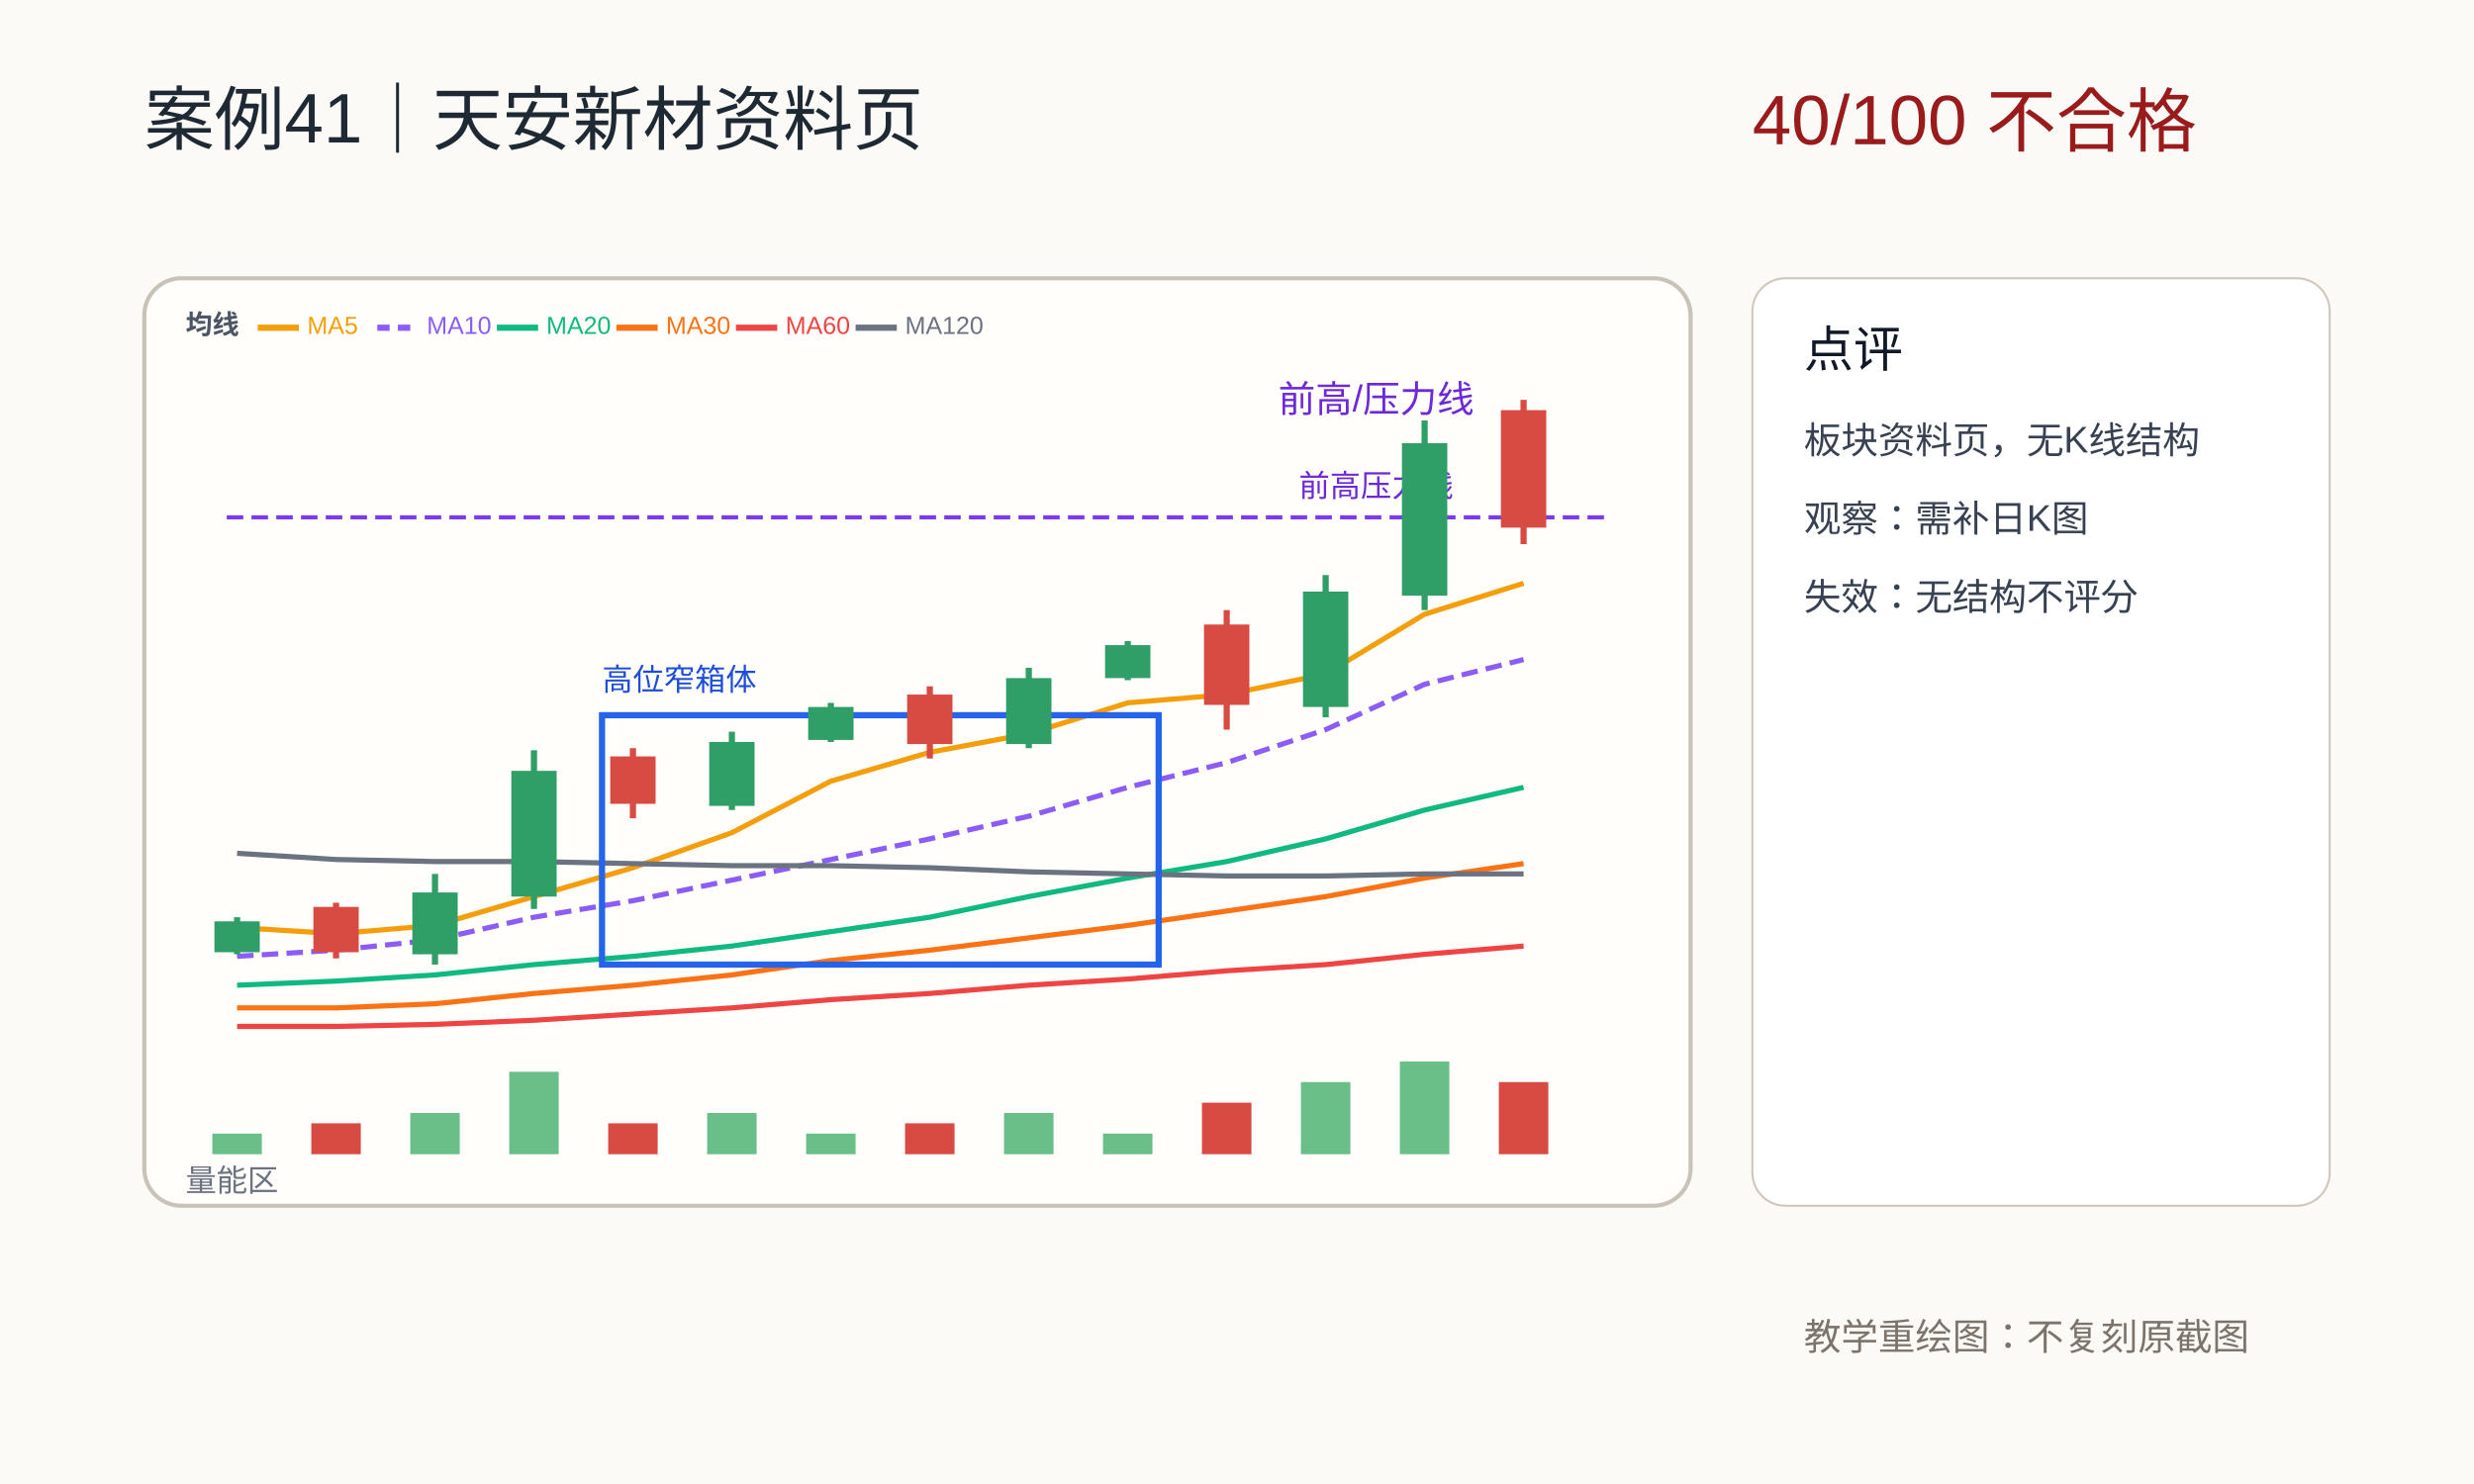
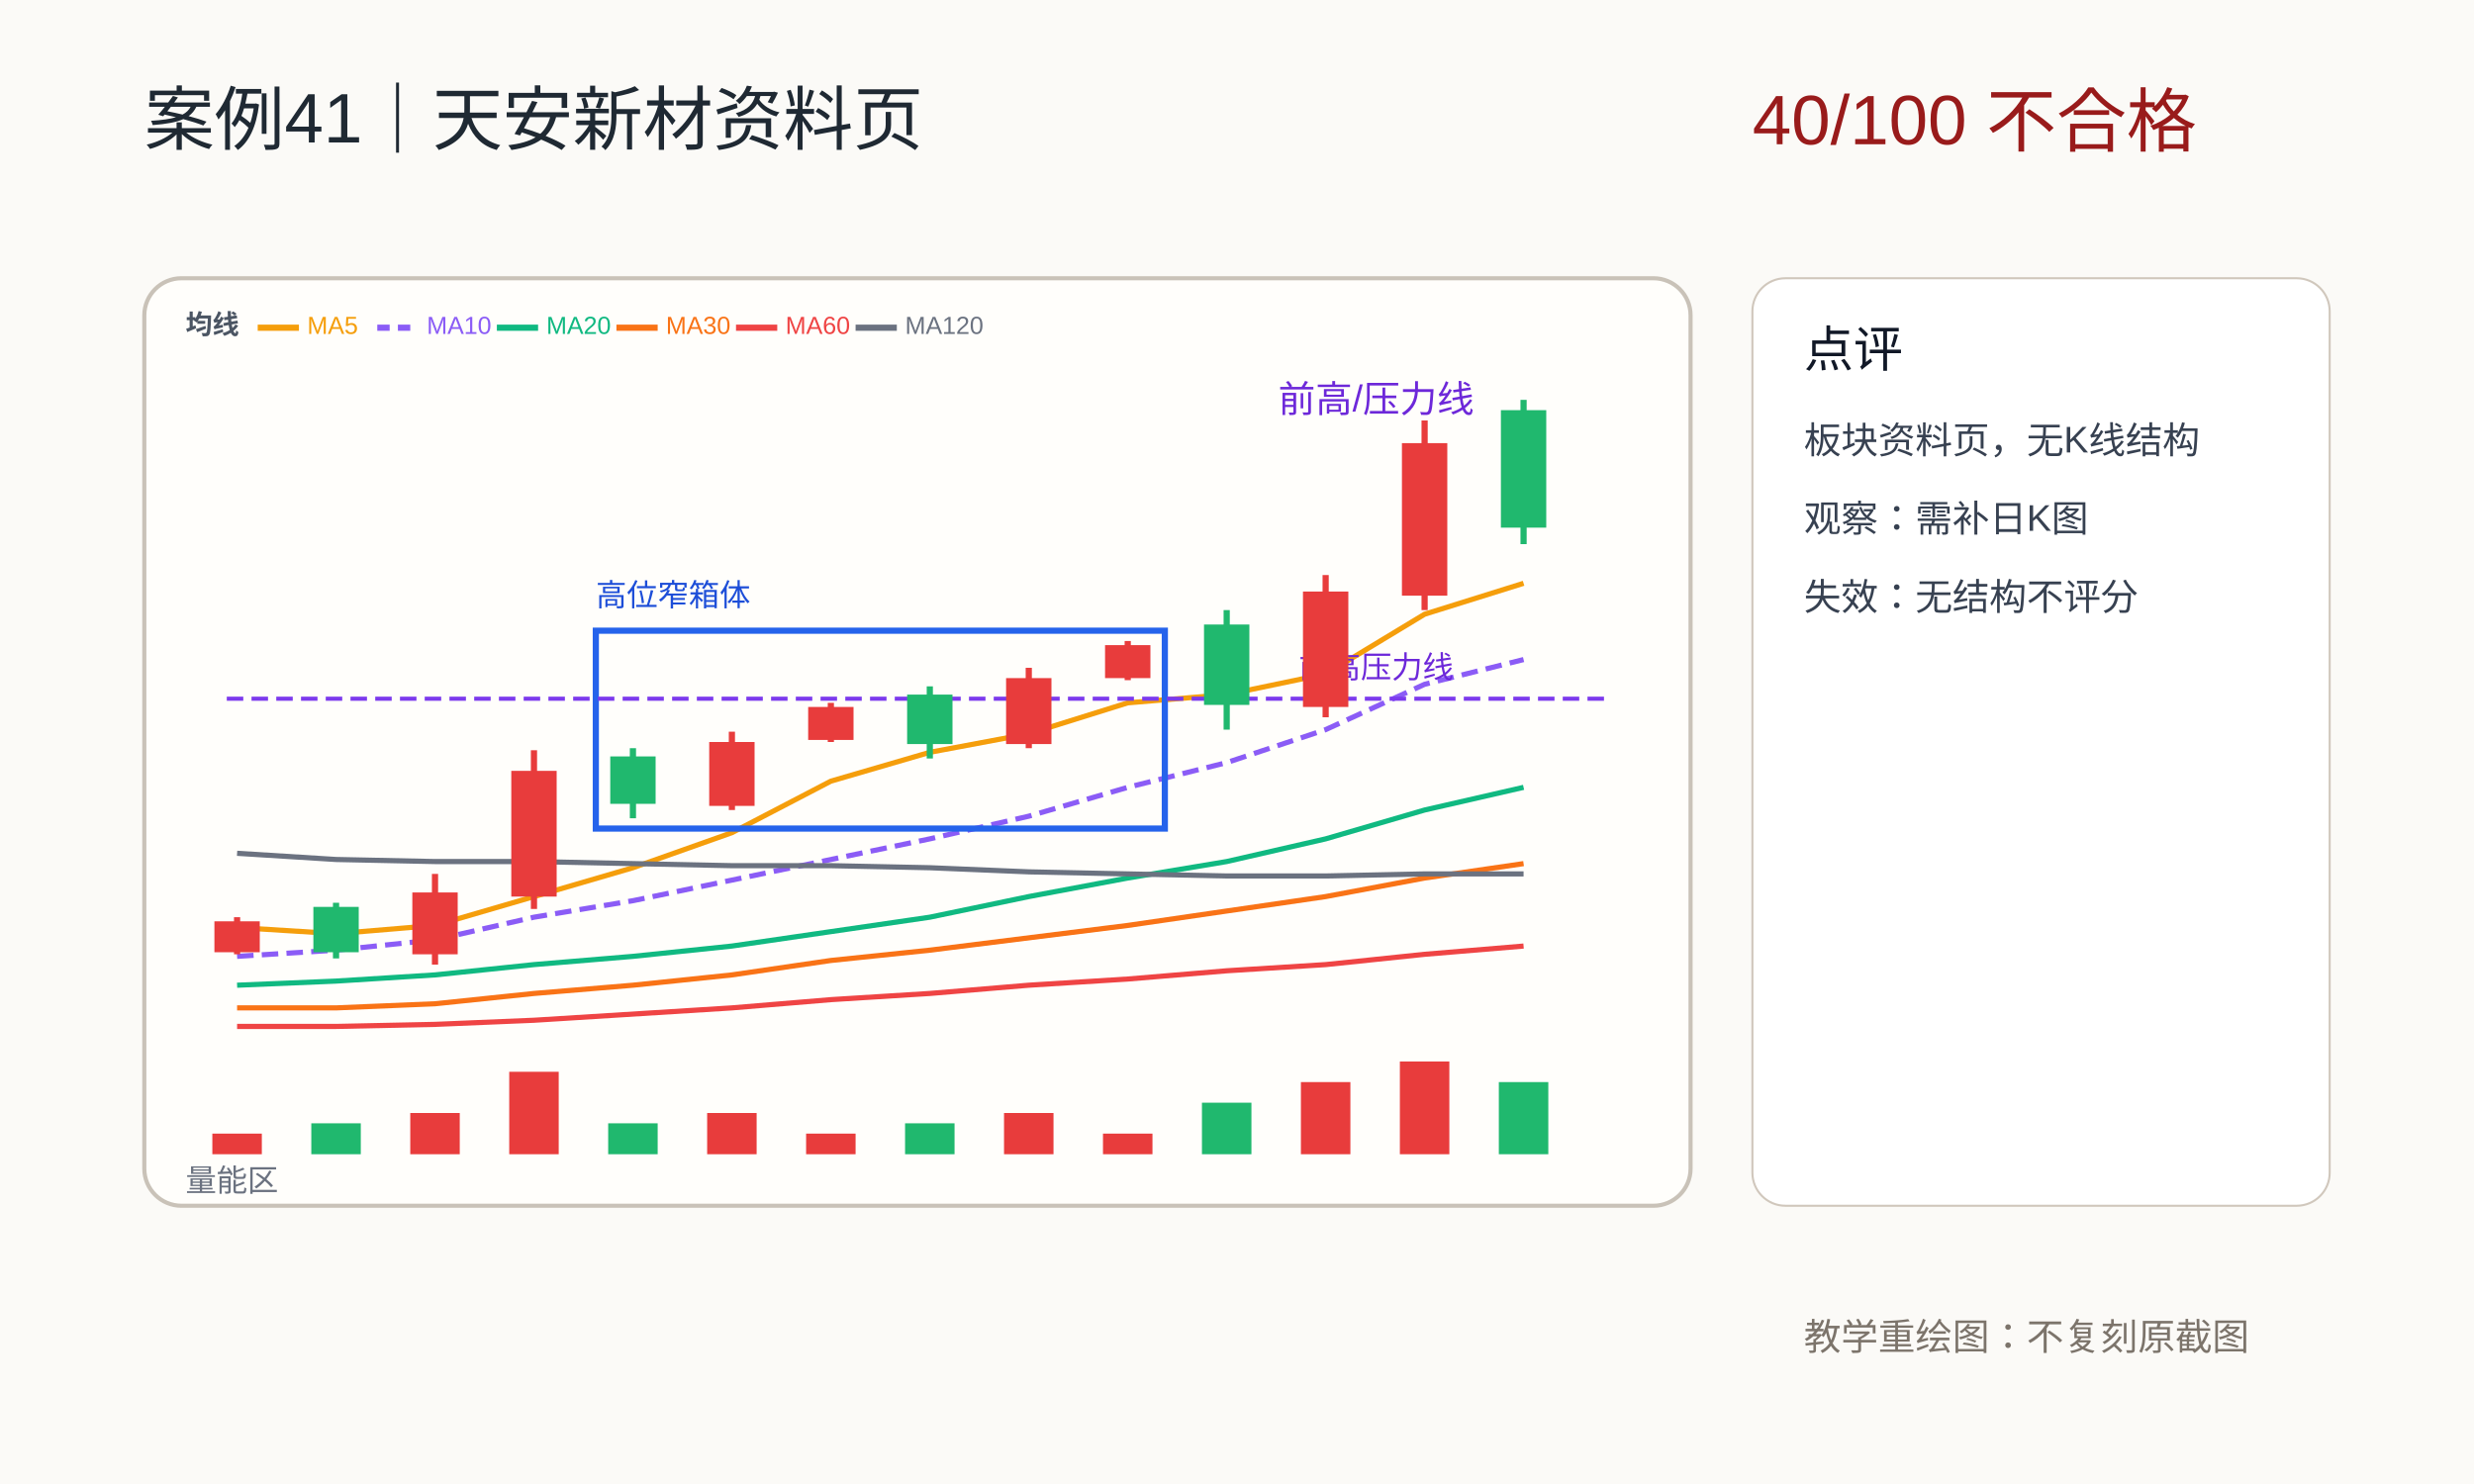
<svg xmlns="http://www.w3.org/2000/svg" width="1200" height="720" viewBox="0 0 1200 720">
  <rect width="1200" height="720" fill="#fbfaf7" />
  <rect x="70" y="135" width="750" height="450" rx="18" fill="#fffefb" stroke="#c9c2b8" stroke-width="2" />
  <text x="70" y="70" font-size="34" font-family="PingFang SC, Arial" fill="#1f2933">案例41｜天安新材资料页</text>
  <text x="850" y="70" font-size="34" font-family="PingFang SC, Arial" fill="#991b1b">40/100  不合格</text>
  <text x="620" y="200" font-size="18" font-family="PingFang SC, Arial" fill="#6d28d9">前高/压力线</text>
  <text x="90" y="162" font-size="13" font-family="PingFang SC, Arial" fill="#4b5563" font-weight="bold">均线</text>
  <line x1="125" y1="159" x2="145" y2="159" stroke="#f59e0b" stroke-width="3" />
  <text x="149" y="162" font-size="12" font-family="PingFang SC, Arial" fill="#f59e0b">MA5</text>
  <line x1="183" y1="159" x2="203" y2="159" stroke="#8b5cf6" stroke-width="3" stroke-dasharray="6,4" />
  <text x="207" y="162" font-size="12" font-family="PingFang SC, Arial" fill="#8b5cf6">MA10</text>
  <line x1="241" y1="159" x2="261" y2="159" stroke="#10b981" stroke-width="3" />
  <text x="265" y="162" font-size="12" font-family="PingFang SC, Arial" fill="#10b981">MA20</text>
  <line x1="299" y1="159" x2="319" y2="159" stroke="#f97316" stroke-width="3" />
  <text x="323" y="162" font-size="12" font-family="PingFang SC, Arial" fill="#f97316">MA30</text>
  <line x1="357" y1="159" x2="377" y2="159" stroke="#ef4444" stroke-width="3" />
  <text x="381" y="162" font-size="12" font-family="PingFang SC, Arial" fill="#ef4444">MA60</text>
  <line x1="415" y1="159" x2="435" y2="159" stroke="#6b7280" stroke-width="3" />
  <text x="439" y="162" font-size="12" font-family="PingFang SC, Arial" fill="#6b7280">MA120</text>
  <polyline points="115,450 163,453 211,449 259,435 307,421 355,404 403,379 451,365 499,356 547,341 595,337 643,327 691,298 739,283" fill="none" stroke="#f59e0b" stroke-width="2.5" />
  <polyline points="115,464 163,461 211,456 259,445 307,437 355,427 403,417 451,407 499,396 547,382 595,370 643,354 691,332 739,320" fill="none" stroke="#8b5cf6" stroke-width="2.5" stroke-dasharray="8,4" />
  <polyline points="115,478 163,476 211,473 259,468 307,464 355,459 403,452 451,445 499,435 547,426 595,418 643,407 691,393 739,382" fill="none" stroke="#10b981" stroke-width="2.5" />
  <polyline points="115,489 163,489 211,487 259,482 307,478 355,473 403,466 451,461 499,455 547,449 595,442 643,435 691,426 739,419" fill="none" stroke="#f97316" stroke-width="2.5" />
  <polyline points="115,498 163,498 211,497 259,495 307,492 355,489 403,485 451,482 499,478 547,475 595,471 643,468 691,463 739,459" fill="none" stroke="#ef4444" stroke-width="2.5" />
  <polyline points="115,414 163,417 211,418 259,418 307,419 355,420 403,420 451,421 499,423 547,424 595,425 643,425 691,424 739,424" fill="none" stroke="#6b7280" stroke-width="2.5" />
-   <line x1="110" y1="251" x2="780" y2="251" stroke="#7c3aed" stroke-width="2" stroke-dasharray="8,4" />
-   <text x="630" y="241" font-size="15" font-family="PingFang SC, Arial" fill="#6d28d9">前高压力线</text>
-   <rect x="292" y="347" width="270" height="121" fill="none" stroke="#2563eb" stroke-width="3" />
-   <text x="292" y="335" font-size="15" font-family="PingFang SC, Arial" fill="#1d4ed8">高位窄箱体</text>
-   <line x1="115" y1="445" x2="115" y2="463" stroke="#2f9e67" stroke-width="3" />
-   <rect x="104" y="447" width="22" height="15" fill="#2f9e67" />
-   <line x1="163" y1="438" x2="163" y2="465" stroke="#d74b42" stroke-width="3" />
-   <rect x="152" y="440" width="22" height="22" fill="#d74b42" />
-   <line x1="211" y1="424" x2="211" y2="468" stroke="#2f9e67" stroke-width="3" />
-   <rect x="200" y="433" width="22" height="30" fill="#2f9e67" />
-   <line x1="259" y1="364" x2="259" y2="441" stroke="#2f9e67" stroke-width="3" />
-   <rect x="248" y="374" width="22" height="61" fill="#2f9e67" />
-   <line x1="307" y1="363" x2="307" y2="397" stroke="#d74b42" stroke-width="3" />
-   <rect x="296" y="367" width="22" height="23" fill="#d74b42" />
-   <line x1="355" y1="355" x2="355" y2="393" stroke="#2f9e67" stroke-width="3" />
-   <rect x="344" y="360" width="22" height="31" fill="#2f9e67" />
-   <line x1="403" y1="341" x2="403" y2="360" stroke="#2f9e67" stroke-width="3" />
-   <rect x="392" y="343" width="22" height="16" fill="#2f9e67" />
-   <line x1="451" y1="333" x2="451" y2="368" stroke="#d74b42" stroke-width="3" />
-   <rect x="440" y="337" width="22" height="24" fill="#d74b42" />
-   <line x1="499" y1="324" x2="499" y2="363" stroke="#2f9e67" stroke-width="3" />
-   <rect x="488" y="329" width="22" height="32" fill="#2f9e67" />
-   <line x1="547" y1="311" x2="547" y2="330" stroke="#2f9e67" stroke-width="3" />
-   <rect x="536" y="313" width="22" height="16" fill="#2f9e67" />
-   <line x1="595" y1="296" x2="595" y2="354" stroke="#d74b42" stroke-width="3" />
-   <rect x="584" y="303" width="22" height="39" fill="#d74b42" />
-   <line x1="643" y1="279" x2="643" y2="348" stroke="#2f9e67" stroke-width="3" />
-   <rect x="632" y="287" width="22" height="56" fill="#2f9e67" />
-   <line x1="691" y1="204" x2="691" y2="296" stroke="#2f9e67" stroke-width="3" />
-   <rect x="680" y="215" width="22" height="74" fill="#2f9e67" />
-   <line x1="739" y1="194" x2="739" y2="264" stroke="#d74b42" stroke-width="3" />
-   <rect x="728" y="199" width="22" height="57" fill="#d74b42" />
-   <rect x="103" y="550" width="24" height="10" fill="#6abf88" />
-   <rect x="151" y="545" width="24" height="15" fill="#d74b42" />
-   <rect x="199" y="540" width="24" height="20" fill="#6abf88" />
-   <rect x="247" y="520" width="24" height="40" fill="#6abf88" />
-   <rect x="295" y="545" width="24" height="15" fill="#d74b42" />
-   <rect x="343" y="540" width="24" height="20" fill="#6abf88" />
-   <rect x="391" y="550" width="24" height="10" fill="#6abf88" />
-   <rect x="439" y="545" width="24" height="15" fill="#d74b42" />
-   <rect x="487" y="540" width="24" height="20" fill="#6abf88" />
-   <rect x="535" y="550" width="24" height="10" fill="#6abf88" />
-   <rect x="583" y="535" width="24" height="25" fill="#d74b42" />
-   <rect x="631" y="525" width="24" height="35" fill="#6abf88" />
-   <rect x="679" y="515" width="24" height="45" fill="#6abf88" />
-   <rect x="727" y="525" width="24" height="35" fill="#d74b42" />
+   <rect x="289" y="306" width="276" height="96" fill="none" stroke="#2563eb" stroke-width="3" />
+   <text x="289" y="294" font-size="15" font-family="PingFang SC, Arial" fill="#1d4ed8">高位窄箱体</text>
+   <line x1="110" y1="339" x2="780" y2="339" stroke="#7c3aed" stroke-width="2" stroke-dasharray="8,4" />
+   <text x="630" y="329" font-size="15" font-family="PingFang SC, Arial" fill="#6d28d9">前高压力线</text>
+   <line x1="115" y1="445" x2="115" y2="463" stroke="#e83c3c" stroke-width="3" />
+   <rect x="104" y="447" width="22" height="15" fill="#e83c3c" />
+   <line x1="163" y1="438" x2="163" y2="465" stroke="#20b86e" stroke-width="3" />
+   <rect x="152" y="440" width="22" height="22" fill="#20b86e" />
+   <line x1="211" y1="424" x2="211" y2="468" stroke="#e83c3c" stroke-width="3" />
+   <rect x="200" y="433" width="22" height="30" fill="#e83c3c" />
+   <line x1="259" y1="364" x2="259" y2="441" stroke="#e83c3c" stroke-width="3" />
+   <rect x="248" y="374" width="22" height="61" fill="#e83c3c" />
+   <line x1="307" y1="363" x2="307" y2="397" stroke="#20b86e" stroke-width="3" />
+   <rect x="296" y="367" width="22" height="23" fill="#20b86e" />
+   <line x1="355" y1="355" x2="355" y2="393" stroke="#e83c3c" stroke-width="3" />
+   <rect x="344" y="360" width="22" height="31" fill="#e83c3c" />
+   <line x1="403" y1="341" x2="403" y2="360" stroke="#e83c3c" stroke-width="3" />
+   <rect x="392" y="343" width="22" height="16" fill="#e83c3c" />
+   <line x1="451" y1="333" x2="451" y2="368" stroke="#20b86e" stroke-width="3" />
+   <rect x="440" y="337" width="22" height="24" fill="#20b86e" />
+   <line x1="499" y1="324" x2="499" y2="363" stroke="#e83c3c" stroke-width="3" />
+   <rect x="488" y="329" width="22" height="32" fill="#e83c3c" />
+   <line x1="547" y1="311" x2="547" y2="330" stroke="#e83c3c" stroke-width="3" />
+   <rect x="536" y="313" width="22" height="16" fill="#e83c3c" />
+   <line x1="595" y1="296" x2="595" y2="354" stroke="#20b86e" stroke-width="3" />
+   <rect x="584" y="303" width="22" height="39" fill="#20b86e" />
+   <line x1="643" y1="279" x2="643" y2="348" stroke="#e83c3c" stroke-width="3" />
+   <rect x="632" y="287" width="22" height="56" fill="#e83c3c" />
+   <line x1="691" y1="204" x2="691" y2="296" stroke="#e83c3c" stroke-width="3" />
+   <rect x="680" y="215" width="22" height="74" fill="#e83c3c" />
+   <line x1="739" y1="194" x2="739" y2="264" stroke="#20b86e" stroke-width="3" />
+   <rect x="728" y="199" width="22" height="57" fill="#20b86e" />
+   <rect x="103" y="550" width="24" height="10" fill="#e83c3c" />
+   <rect x="151" y="545" width="24" height="15" fill="#20b86e" />
+   <rect x="199" y="540" width="24" height="20" fill="#e83c3c" />
+   <rect x="247" y="520" width="24" height="40" fill="#e83c3c" />
+   <rect x="295" y="545" width="24" height="15" fill="#20b86e" />
+   <rect x="343" y="540" width="24" height="20" fill="#e83c3c" />
+   <rect x="391" y="550" width="24" height="10" fill="#e83c3c" />
+   <rect x="439" y="545" width="24" height="15" fill="#20b86e" />
+   <rect x="487" y="540" width="24" height="20" fill="#e83c3c" />
+   <rect x="535" y="550" width="24" height="10" fill="#e83c3c" />
+   <rect x="583" y="535" width="24" height="25" fill="#20b86e" />
+   <rect x="631" y="525" width="24" height="35" fill="#e83c3c" />
+   <rect x="679" y="515" width="24" height="45" fill="#e83c3c" />
+   <rect x="727" y="525" width="24" height="35" fill="#20b86e" />
  <text x="90" y="578" font-size="15" font-family="PingFang SC, Arial" fill="#6b7280">量能区</text>
  <rect x="850" y="135" width="280" height="450" rx="16" fill="#ffffff" stroke="#d0c7bc" />
  <text x="875" y="178" font-size="24" font-family="PingFang SC, Arial" fill="#111827">点评</text>
  <text x="875" y="220" font-size="18" font-family="PingFang SC, Arial" fill="#374151">板块资料页，无K线结构</text>
  <text x="875" y="258" font-size="18" font-family="PingFang SC, Arial" fill="#374151">观察：需补日K图</text>
  <text x="875" y="296" font-size="18" font-family="PingFang SC, Arial" fill="#374151">失效：无结构不评分</text>
  <text x="875" y="655" font-size="18" font-family="PingFang SC, Arial" fill="#7c746b">教学重绘图：不复刻原截图</text>
</svg>
